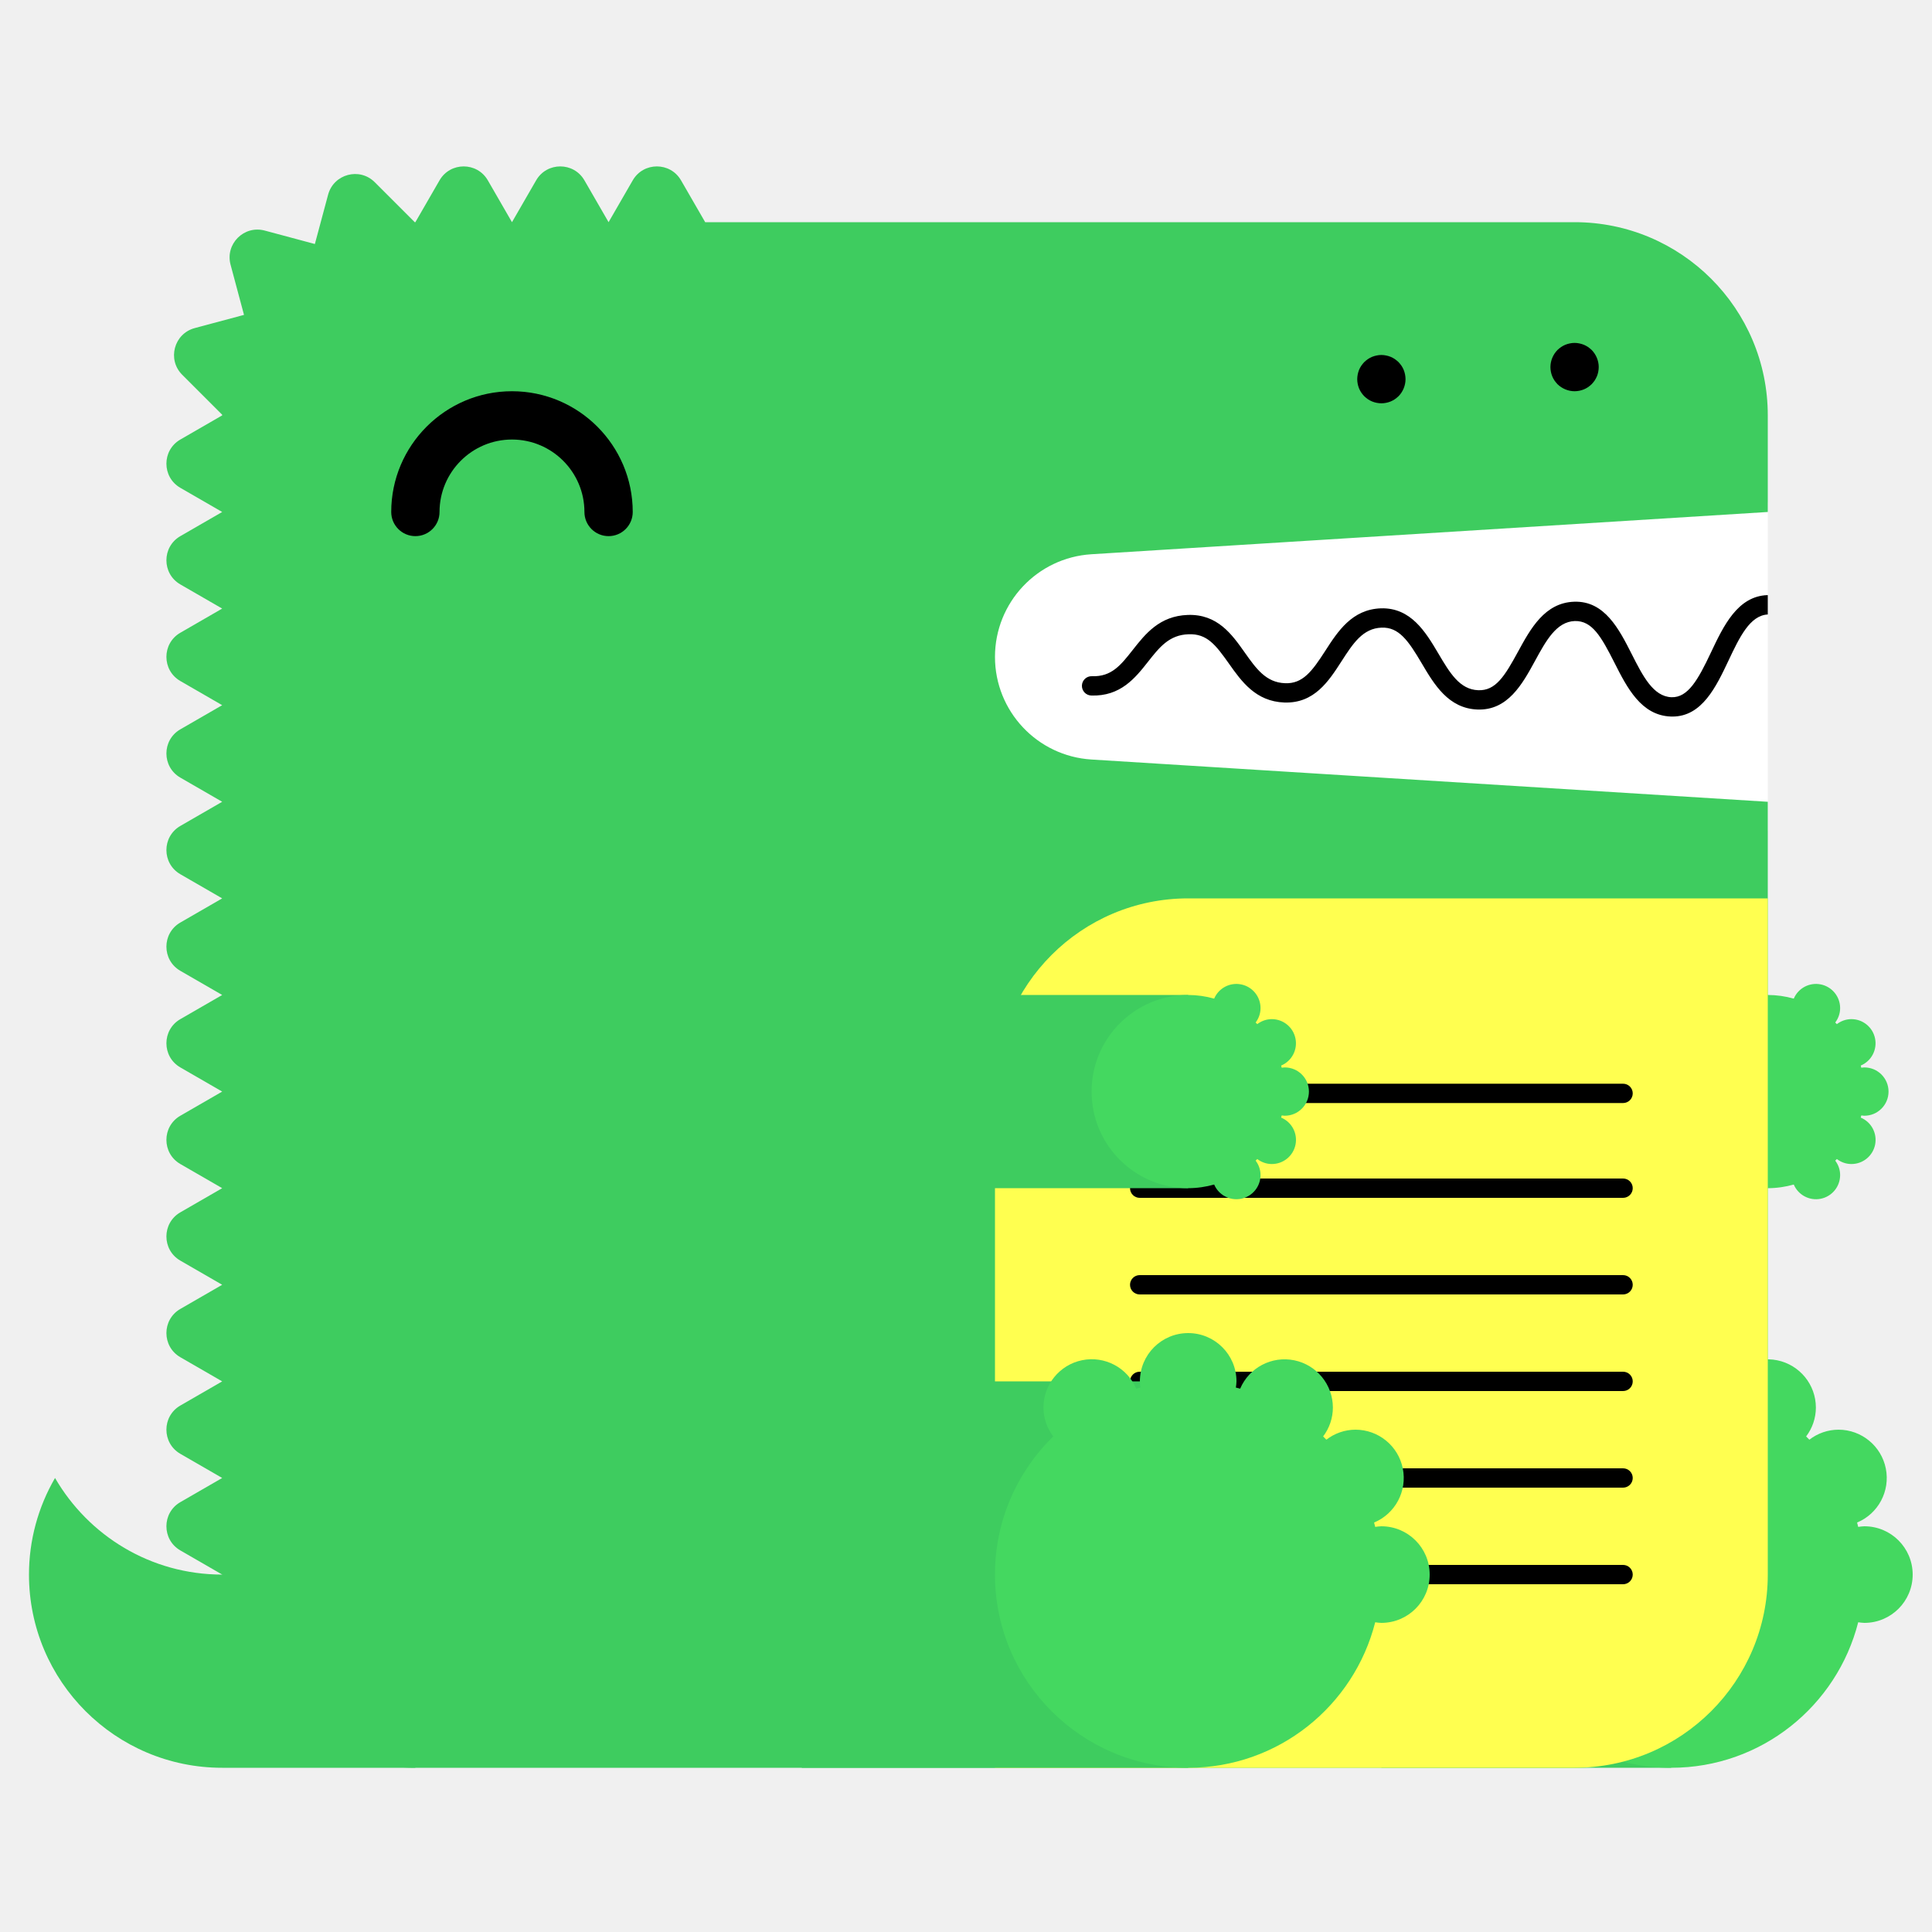
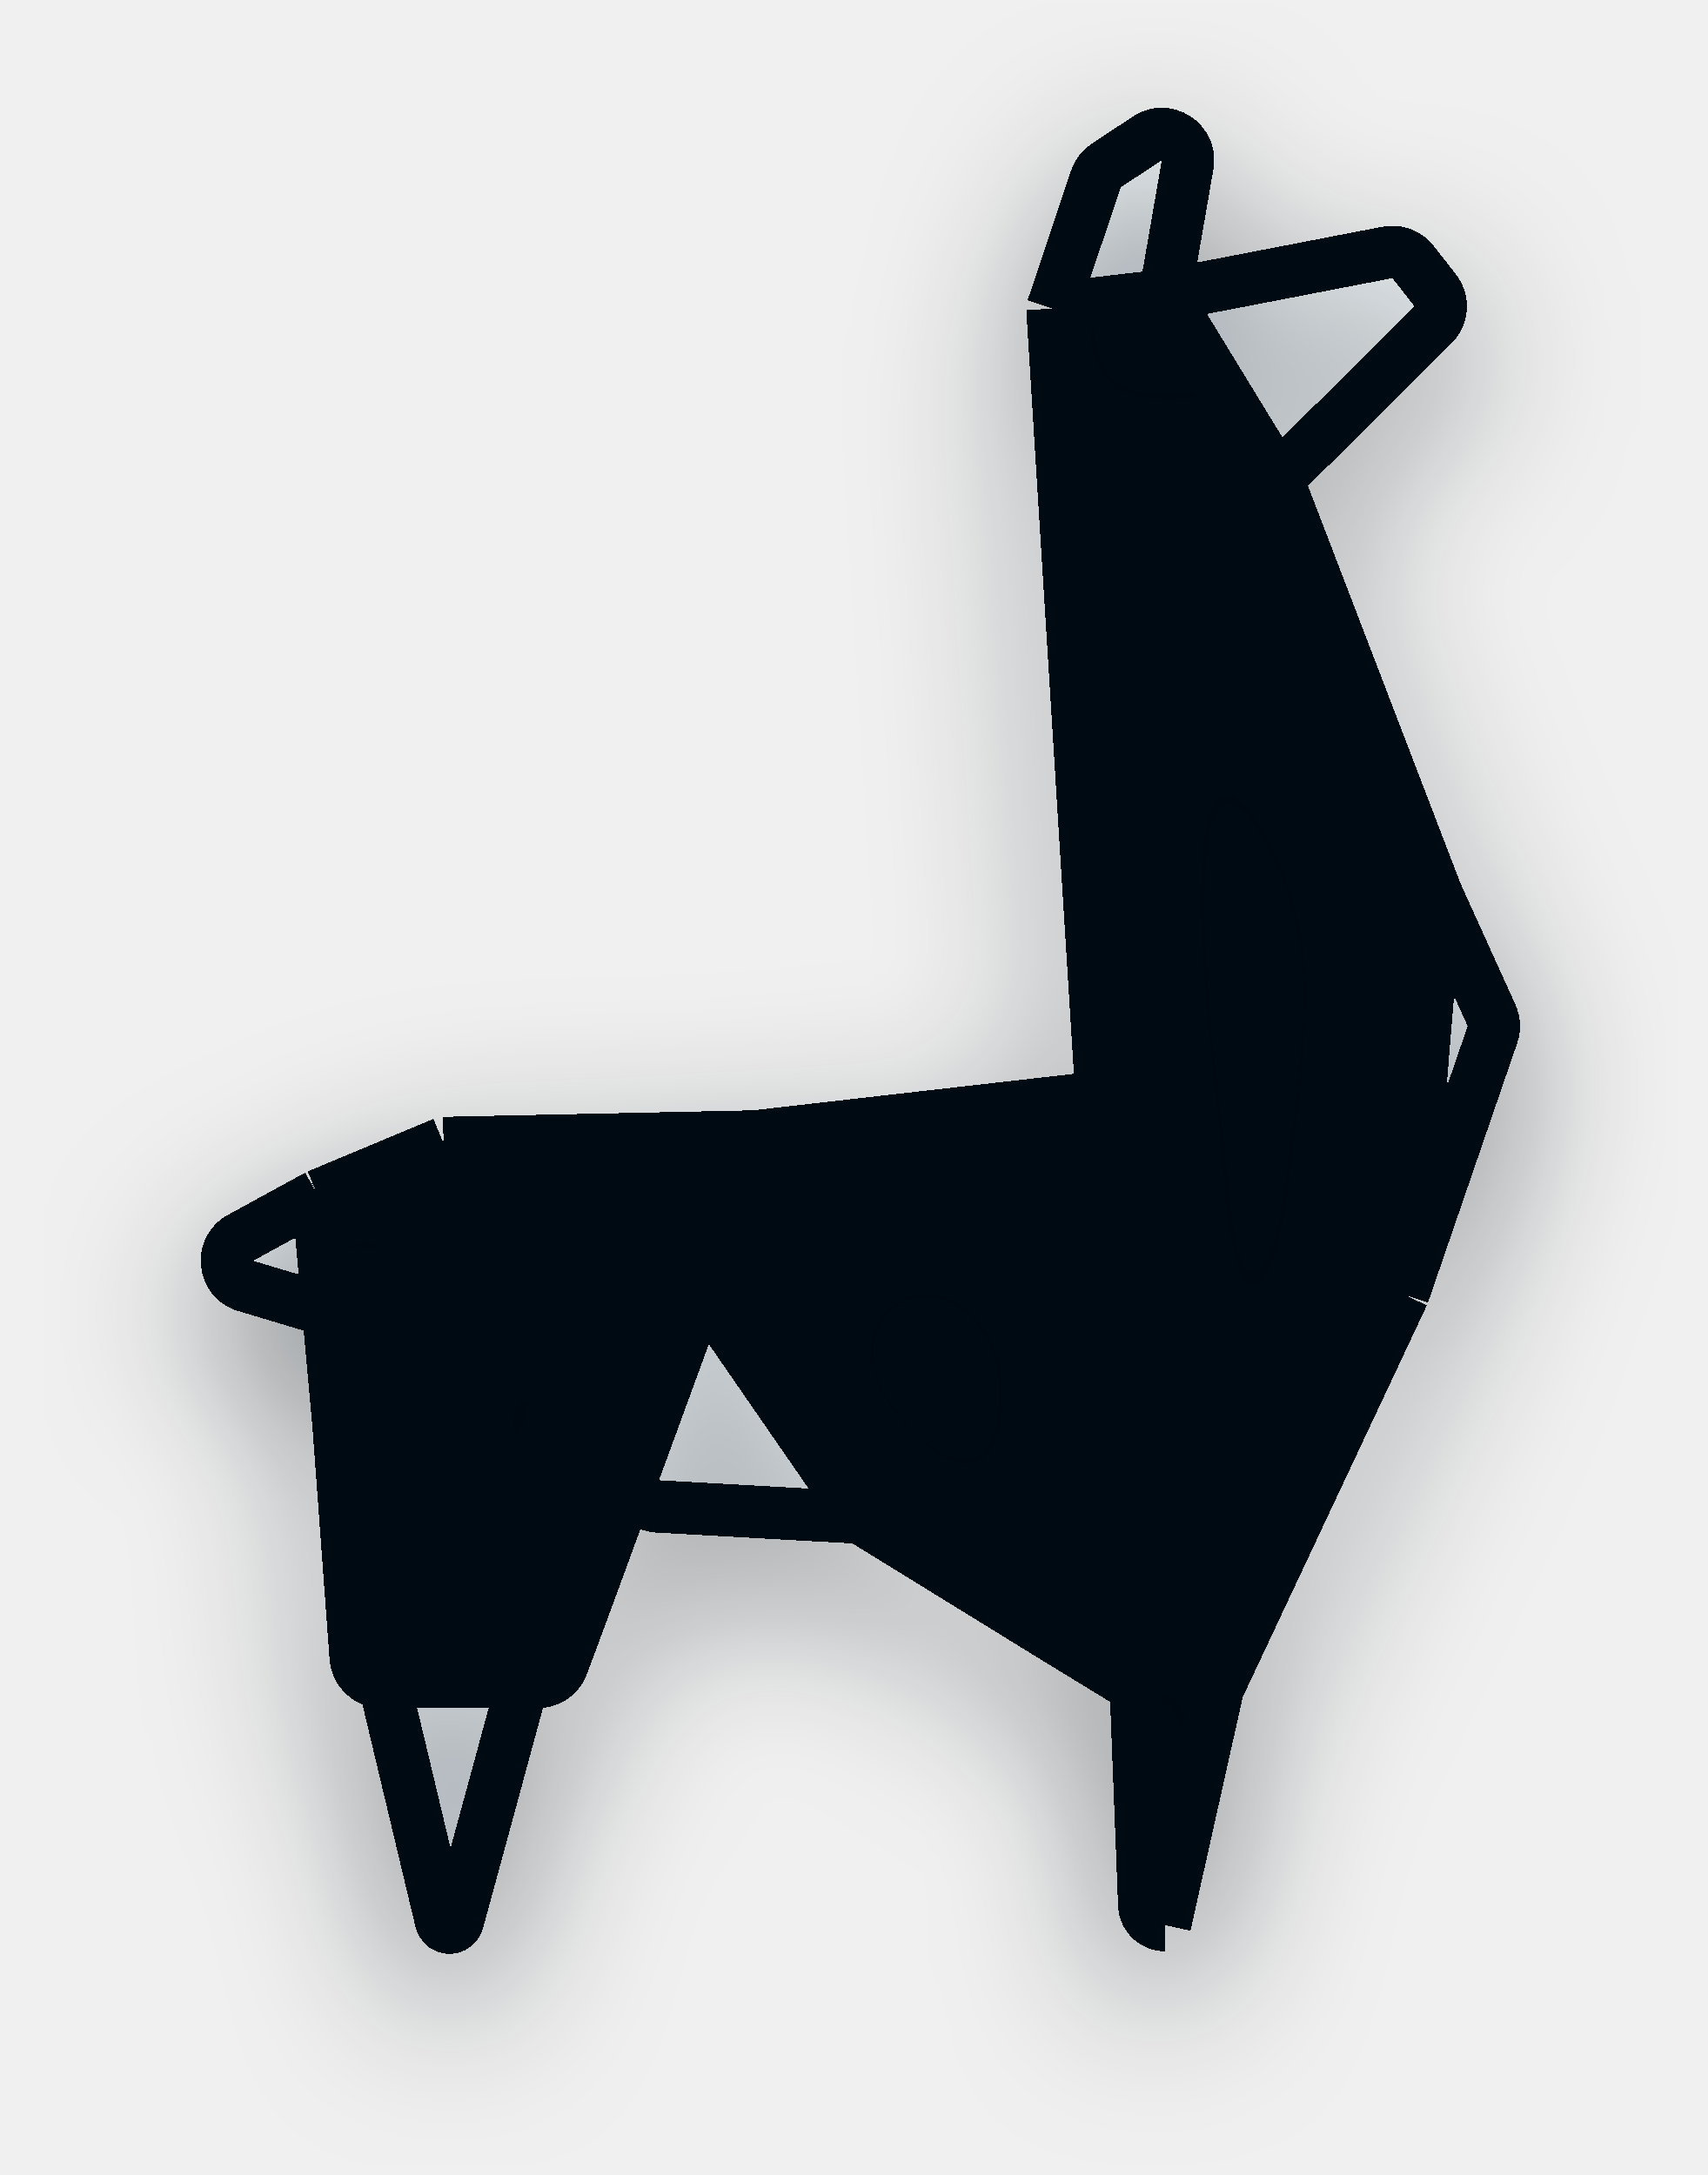
- <svg xmlns="http://www.w3.org/2000/svg" width="200" height="200" viewBox="0 0 200 200">
-   <g fill="none" fill-rule="evenodd">
-     <path fill="#FFF" d="M99 52h84v34H99z" />
-     <path d="M23 163c-7.398 0-13.843-4.027-17.303-10A19.886 19.886 0 0 0 3 163c0 11.046 8.954 20 20 20h20v-20H23z" fill="#3ECC5F" />
-     <path d="M112.98 57.376L183 53V43c0-11.046-8.954-20-20-20H73l-2.5-4.33c-1.112-1.925-3.889-1.925-5 0L63 23l-2.5-4.33c-1.111-1.925-3.889-1.925-5 0L53 23l-2.5-4.33c-1.111-1.925-3.889-1.925-5 0L43 23c-.022 0-.042.003-.065.003l-4.142-4.141c-1.57-1.571-4.252-.853-4.828 1.294l-1.369 5.104-5.192-1.392c-2.148-.575-4.111 1.389-3.535 3.536l1.39 5.193-5.102 1.367c-2.148.576-2.867 3.259-1.296 4.83l4.142 4.142c0 .021-.003.042-.003.064l-4.33 2.5c-1.925 1.111-1.925 3.889 0 5L23 53l-4.33 2.5c-1.925 1.111-1.925 3.889 0 5L23 63l-4.33 2.5c-1.925 1.111-1.925 3.889 0 5L23 73l-4.33 2.5c-1.925 1.111-1.925 3.889 0 5L23 83l-4.33 2.5c-1.925 1.111-1.925 3.889 0 5L23 93l-4.33 2.5c-1.925 1.111-1.925 3.889 0 5L23 103l-4.33 2.5c-1.925 1.111-1.925 3.889 0 5L23 113l-4.33 2.5c-1.925 1.111-1.925 3.889 0 5L23 123l-4.33 2.5c-1.925 1.111-1.925 3.889 0 5L23 133l-4.33 2.5c-1.925 1.111-1.925 3.889 0 5L23 143l-4.33 2.5c-1.925 1.111-1.925 3.889 0 5L23 153l-4.33 2.5c-1.925 1.111-1.925 3.889 0 5L23 163c0 11.046 8.954 20 20 20h120c11.046 0 20-8.954 20-20V83l-70.02-4.376A10.645 10.645 0 0 1 103 68c0-5.621 4.37-10.273 9.98-10.624" fill="#3ECC5F" />
-     <path fill="#3ECC5F" d="M143 183h30v-40h-30z" />
-     <path d="M193 158c-.219 0-.428.037-.639.064-.038-.15-.074-.301-.116-.451A5 5 0 0 0 190.32 148a4.96 4.96 0 0 0-3.016 1.036 26.531 26.531 0 0 0-.335-.336 4.955 4.955 0 0 0 1.011-2.987 5 5 0 0 0-9.599-1.959c-.148-.042-.297-.077-.445-.115.027-.211.064-.42.064-.639a5 5 0 0 0-5-5 5 5 0 0 0-5 5c0 .219.037.428.064.639-.148.038-.297.073-.445.115a4.998 4.998 0 0 0-9.599 1.959c0 1.125.384 2.151 1.011 2.987-3.717 3.632-6.031 8.693-6.031 14.3 0 11.046 8.954 20 20 20 9.339 0 17.16-6.41 19.361-15.064.211.027.42.064.639.064a5 5 0 0 0 5-5 5 5 0 0 0-5-5" fill="#44D860" />
-     <path fill="#3ECC5F" d="M153 123h30v-20h-30z" />
-     <path d="M193 115.5a2.5 2.5 0 1 0 0-5c-.109 0-.214.019-.319.032-.02-.075-.037-.15-.058-.225a2.501 2.501 0 0 0-.963-4.807c-.569 0-1.088.197-1.508.518a6.653 6.653 0 0 0-.168-.168c.314-.417.506-.931.506-1.494a2.5 2.5 0 0 0-4.8-.979A9.987 9.987 0 0 0 183 103c-5.522 0-10 4.478-10 10s4.478 10 10 10c.934 0 1.833-.138 2.69-.377a2.5 2.5 0 0 0 4.8-.979c0-.563-.192-1.077-.506-1.494.057-.055.113-.111.168-.168.42.321.939.518 1.508.518a2.5 2.5 0 0 0 .963-4.807c.021-.074.038-.15.058-.225.105.013.21.032.319.032" fill="#44D860" />
-     <path d="M63 55.5a2.5 2.5 0 0 1-2.5-2.5c0-4.136-3.364-7.5-7.5-7.5s-7.5 3.364-7.5 7.5a2.5 2.5 0 1 1-5 0c0-6.893 5.607-12.5 12.5-12.5S65.5 46.107 65.5 53a2.5 2.5 0 0 1-2.5 2.5" fill="#000" />
-     <path d="M103 183h60c11.046 0 20-8.954 20-20V93h-60c-11.046 0-20 8.954-20 20v70z" fill="#FFFF50" />
-     <path d="M168.02 124h-50.04a1 1 0 1 1 0-2h50.04a1 1 0 1 1 0 2m0 20h-50.04a1 1 0 1 1 0-2h50.04a1 1 0 1 1 0 2m0 20h-50.04a1 1 0 1 1 0-2h50.04a1 1 0 1 1 0 2m0-49.814h-50.04a1 1 0 1 1 0-2h50.04a1 1 0 1 1 0 2m0 19.814h-50.04a1 1 0 1 1 0-2h50.04a1 1 0 1 1 0 2m0 20h-50.04a1 1 0 1 1 0-2h50.04a1 1 0 1 1 0 2M183 61.611c-.012 0-.022-.006-.034-.005-3.09.105-4.552 3.196-5.842 5.923-1.346 2.85-2.387 4.703-4.093 4.647-1.889-.068-2.969-2.202-4.113-4.46-1.314-2.594-2.814-5.536-5.963-5.426-3.046.104-4.513 2.794-5.807 5.167-1.377 2.528-2.314 4.065-4.121 3.994-1.927-.07-2.951-1.805-4.136-3.813-1.321-2.236-2.848-4.75-5.936-4.664-2.994.103-4.465 2.385-5.763 4.4-1.373 2.13-2.335 3.428-4.165 3.351-1.973-.07-2.992-1.51-4.171-3.177-1.324-1.873-2.816-3.993-5.895-3.89-2.928.1-4.399 1.97-5.696 3.618-1.232 1.564-2.194 2.802-4.229 2.724a1 1 0 0 0-.072 2c3.017.101 4.545-1.8 5.872-3.487 1.177-1.496 2.193-2.787 4.193-2.855 1.926-.082 2.829 1.115 4.195 3.045 1.297 1.834 2.769 3.914 5.731 4.021 3.103.104 4.596-2.215 5.918-4.267 1.182-1.834 2.202-3.417 4.15-3.484 1.793-.067 2.769 1.35 4.145 3.681 1.297 2.197 2.766 4.686 5.787 4.796 3.125.108 4.634-2.62 5.949-5.035 1.139-2.088 2.214-4.06 4.119-4.126 1.793-.042 2.728 1.595 4.111 4.33 1.292 2.553 2.757 5.445 5.825 5.556l.169.003c3.064 0 4.518-3.075 5.805-5.794 1.139-2.41 2.217-4.68 4.067-4.773v-2z" fill="#000" />
-     <path fill="#3ECC5F" d="M83 183h40v-40H83z" />
-     <path d="M143 158c-.219 0-.428.037-.639.064-.038-.15-.074-.301-.116-.451A5 5 0 0 0 140.32 148a4.96 4.96 0 0 0-3.016 1.036 26.531 26.531 0 0 0-.335-.336 4.955 4.955 0 0 0 1.011-2.987 5 5 0 0 0-9.599-1.959c-.148-.042-.297-.077-.445-.115.027-.211.064-.42.064-.639a5 5 0 0 0-5-5 5 5 0 0 0-5 5c0 .219.037.428.064.639-.148.038-.297.073-.445.115a4.998 4.998 0 0 0-9.599 1.959c0 1.125.384 2.151 1.011 2.987-3.717 3.632-6.031 8.693-6.031 14.3 0 11.046 8.954 20 20 20 9.339 0 17.16-6.41 19.361-15.064.211.027.42.064.639.064a5 5 0 0 0 5-5 5 5 0 0 0-5-5" fill="#44D860" />
-     <path fill="#3ECC5F" d="M83 123h40v-20H83z" />
-     <path d="M133 115.5a2.5 2.5 0 1 0 0-5c-.109 0-.214.019-.319.032-.02-.075-.037-.15-.058-.225a2.501 2.501 0 0 0-.963-4.807c-.569 0-1.088.197-1.508.518a6.653 6.653 0 0 0-.168-.168c.314-.417.506-.931.506-1.494a2.5 2.5 0 0 0-4.8-.979A9.987 9.987 0 0 0 123 103c-5.522 0-10 4.478-10 10s4.478 10 10 10c.934 0 1.833-.138 2.69-.377a2.5 2.5 0 0 0 4.8-.979c0-.563-.192-1.077-.506-1.494.057-.055.113-.111.168-.168.42.321.939.518 1.508.518a2.5 2.5 0 0 0 .963-4.807c.021-.074.038-.15.058-.225.105.013.21.032.319.032" fill="#44D860" />
-     <path d="M143 41.75c-.16 0-.33-.02-.49-.05a2.52 2.52 0 0 1-.47-.14c-.15-.06-.29-.14-.431-.23-.13-.09-.259-.2-.38-.31-.109-.12-.219-.24-.309-.38s-.17-.28-.231-.43a2.619 2.619 0 0 1-.189-.96c0-.16.02-.33.05-.49.03-.16.08-.31.139-.47.061-.15.141-.29.231-.43.09-.13.2-.26.309-.38.121-.11.25-.22.38-.31.141-.09.281-.17.431-.23.149-.06.31-.11.47-.14.32-.07.65-.07.98 0 .159.03.32.08.47.14.149.06.29.14.43.23.13.09.259.2.38.31.11.12.22.25.31.38.09.14.17.28.23.43.06.16.11.31.14.47.029.16.05.33.05.49 0 .66-.271 1.31-.73 1.77-.121.11-.25.22-.38.31-.14.09-.281.17-.43.23a2.565 2.565 0 0 1-.96.19m20-1.25c-.66 0-1.3-.27-1.771-.73a3.802 3.802 0 0 1-.309-.38c-.09-.14-.17-.28-.231-.43a2.619 2.619 0 0 1-.189-.96c0-.66.27-1.3.729-1.77.121-.11.25-.22.38-.31.141-.09.281-.17.431-.23.149-.06.31-.11.47-.14.32-.07.66-.07.98 0 .159.03.32.08.47.14.149.06.29.14.43.23.13.09.259.2.38.31.459.47.73 1.11.73 1.77 0 .16-.021.33-.05.49-.03.16-.08.32-.14.47-.07.15-.14.29-.23.43-.09.13-.2.26-.31.38-.121.11-.25.22-.38.31-.14.09-.281.17-.43.23a2.565 2.565 0 0 1-.96.19" fill="#000" />
+ <svg xmlns="http://www.w3.org/2000/svg" width="73" height="93" viewBox="0 0 63 83" fill="none">
+   <path d="M18.708 64.176C19.546 64.176 20.295 63.654 20.585 62.867L26.702 46.253C27.189 44.931 26.193 43.534 24.785 43.563L17.171 43.717C16.373 43.733 15.661 44.222 15.359 44.961L11.945 53.33C11.83 53.612 11.78 53.918 11.802 54.223L12.362 62.315C12.434 63.363 13.306 64.176 14.357 64.176H18.708Z" fill="#000A12" />
+   <path d="M10.967 45.827L6.56 47.99V48.551L11.448 49.994L11.127 45.747L10.967 45.827Z" fill="#F6FAFD" />
+   <path d="M13.531 64.176L15.855 73.471H16.175L18.82 64.176H13.531Z" fill="#F6FAFD" />
+   <path d="M22.826 57.125L23.067 57.526L31.72 57.926L25.711 49.272L22.826 57.125Z" fill="#F6FAFD" />
+   <path d="M52.393 49.593L55.999 39.096L53.675 34.048L52.393 49.593Z" fill="#F6FAFD" />
+   <path d="M47.666 18.263L54.076 11.933L52.393 9.609L43.419 11.292L47.666 18.263Z" fill="#F6FAFD" />
+   <path d="M43.419 11.292L44.461 4.721L44.381 4.561H43.9L40.775 6.644L39.092 11.773L43.419 11.292Z" fill="#F6FAFD" />
+   <path d="M11.85 53.599L15.856 43.663L11.048 45.667L11.85 53.599Z" fill="#000A12" />
+   <path d="M25.712 49.192L31.802 58.007L42.218 64.337L40.936 41.821L27.715 43.343L25.712 49.192Z" fill="#000A12" />
+   <path d="M39.094 11.773L43.421 11.292L47.667 18.183L53.757 34.369L52.395 49.513L45.424 64.337L43.34 73.471H42.86L42.619 73.231L42.299 64.337L39.094 11.773Z" fill="#000A12" />
+   <g filter="url(#filter0_d_27:806)">
+     <path d="M43.374 73.461C44.163 69.935 45.394 64.433 45.394 64.433M43.374 73.461V73.461C42.951 73.461 42.603 73.126 42.587 72.704L42.262 64.371M43.374 73.461L45.394 64.433M45.394 64.433L52.465 49.388M52.465 49.388L53.727 34.091M52.465 49.388L55.871 39.482C55.954 39.241 55.941 38.977 55.836 38.745L53.727 34.091M53.727 34.091L47.667 18.293M47.667 18.293L53.602 12.4C53.961 12.043 53.997 11.473 53.684 11.074L52.842 9.998C52.61 9.703 52.233 9.561 51.865 9.633L43.374 11.272M47.667 18.293L45.52 14.783L43.374 11.272M43.374 11.272L44.24 6.285C44.39 5.421 43.434 4.796 42.702 5.28L41.135 6.318C40.949 6.441 40.81 6.622 40.739 6.833L39.081 11.774M43.374 11.272L41.227 11.523L39.081 11.774M39.081 11.774L40.957 41.865M31.758 57.914L39.081 62.427L42.262 64.371M31.758 57.914L25.697 49.137M31.758 57.914L24.015 57.486C23.344 57.45 22.9 56.775 23.131 56.144L25.697 49.137M25.697 49.137L27.717 43.37M25.697 49.137L25.911 48.526M27.717 43.37L40.957 41.865M27.717 43.37L15.848 43.62M27.717 43.37L25.911 48.526M40.957 41.865L42.254 62.678L42.356 64.314C42.359 64.364 42.305 64.397 42.262 64.371V64.371M15.848 43.62L11.891 53.689C11.837 53.829 11.814 53.979 11.825 54.129L11.845 54.403M15.848 43.62L11.05 45.626M25.911 48.526C23.824 54.085 22.42 58.092 20.385 63.533C20.239 63.923 19.865 64.183 19.449 64.183H18.879M11.05 45.626L11.448 50.015M11.05 45.626L8.103 47.236C7.324 47.662 7.445 48.817 8.296 49.072L11.448 50.015M11.845 54.403L12.497 63.256C12.536 63.779 12.971 64.183 13.495 64.183H13.576M11.845 54.403L11.448 50.015M13.576 64.183L15.752 73.307C15.801 73.514 16.03 73.621 16.221 73.527V73.527C16.305 73.485 16.368 73.409 16.392 73.318L18.879 64.183M13.576 64.183H18.374H18.879M42.254 64.183L42.262 64.371" stroke="#000A12" stroke-width="2" shape-rendering="crispEdges" />
  </g>
+   <defs>
+     <filter id="filter0_d_27:806" x="0.582" y="0.109" width="62.343" height="82.454" filterUnits="userSpaceOnUse" color-interpolation-filters="sRGB">
+       <feFlood flood-opacity="0" result="BackgroundImageFix" />
+       <feColorMatrix in="SourceAlpha" type="matrix" values="0 0 0 0 0 0 0 0 0 0 0 0 0 0 0 0 0 0 127 0" result="hardAlpha" />
+       <feOffset dy="2" />
+       <feGaussianBlur stdDeviation="3" />
+       <feComposite in2="hardAlpha" operator="out" />
+       <feColorMatrix type="matrix" values="0 0 0 0 0 0 0 0 0 0.039 0 0 0 0 0.071 0 0 0 0.5 0" />
+       <feBlend mode="normal" in2="BackgroundImageFix" result="effect1_dropShadow_27:806" />
+       <feBlend mode="normal" in="SourceGraphic" in2="effect1_dropShadow_27:806" result="shape" />
+     </filter>
+   </defs>
</svg>
